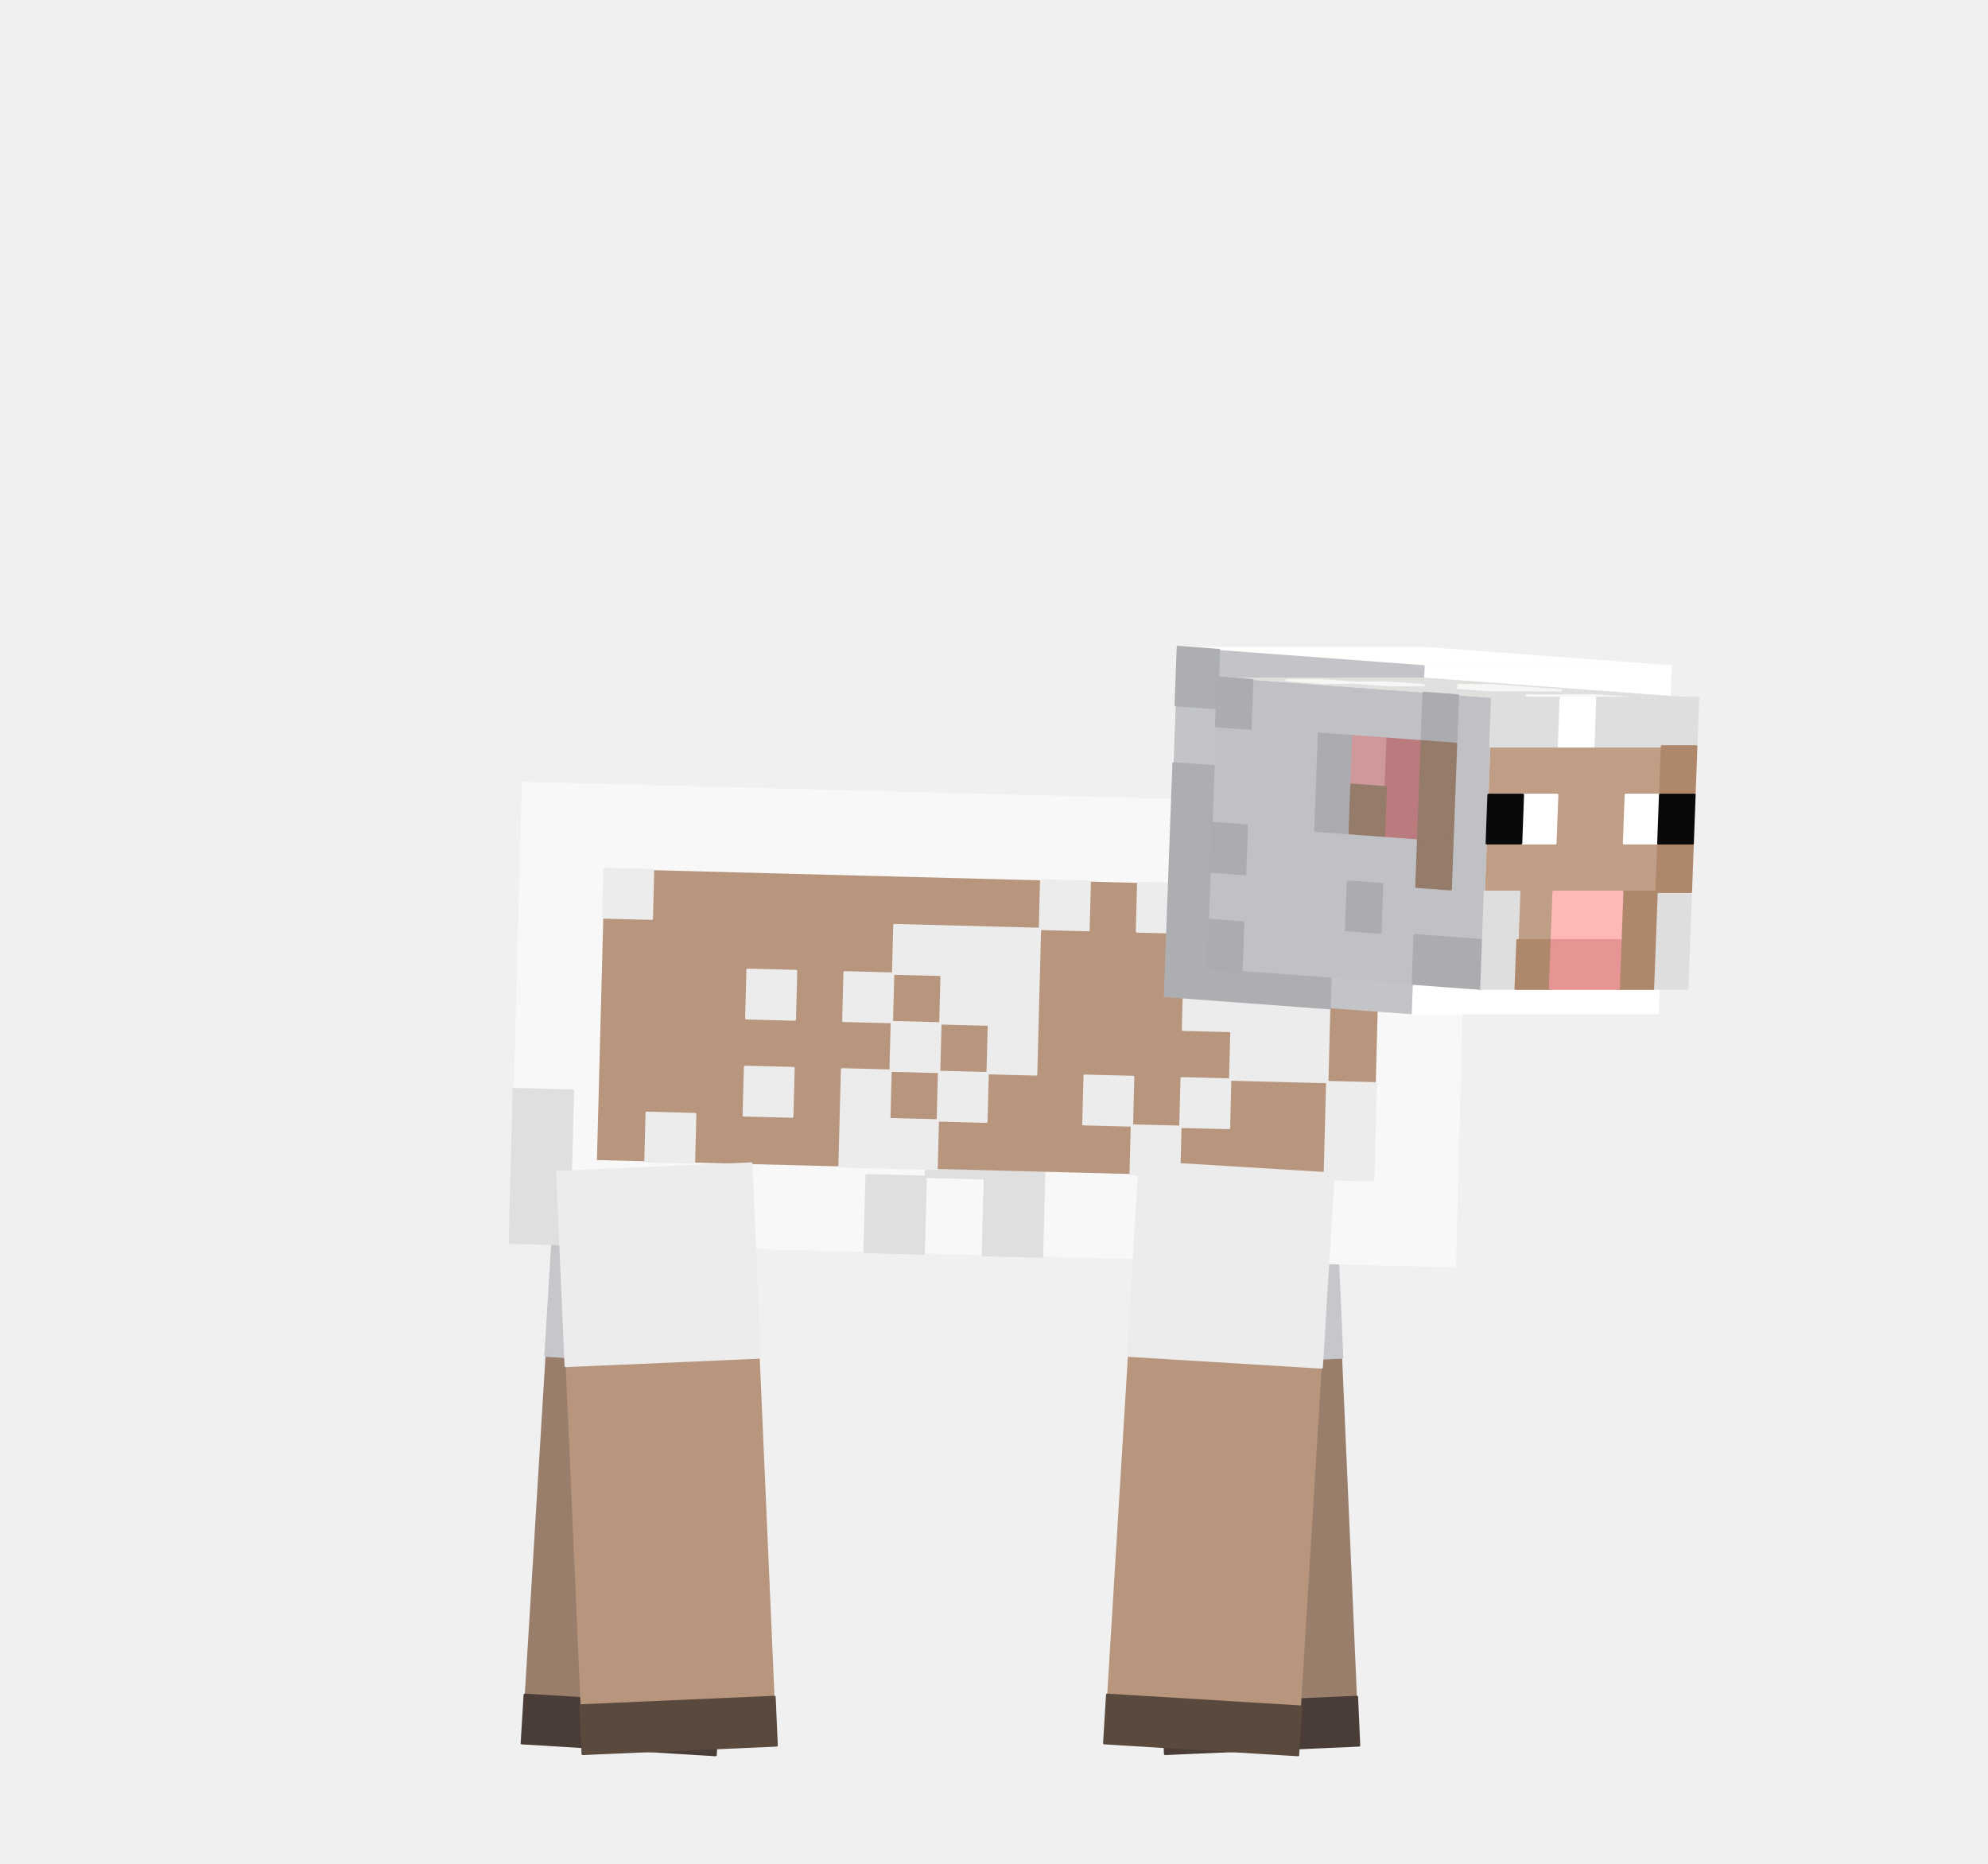
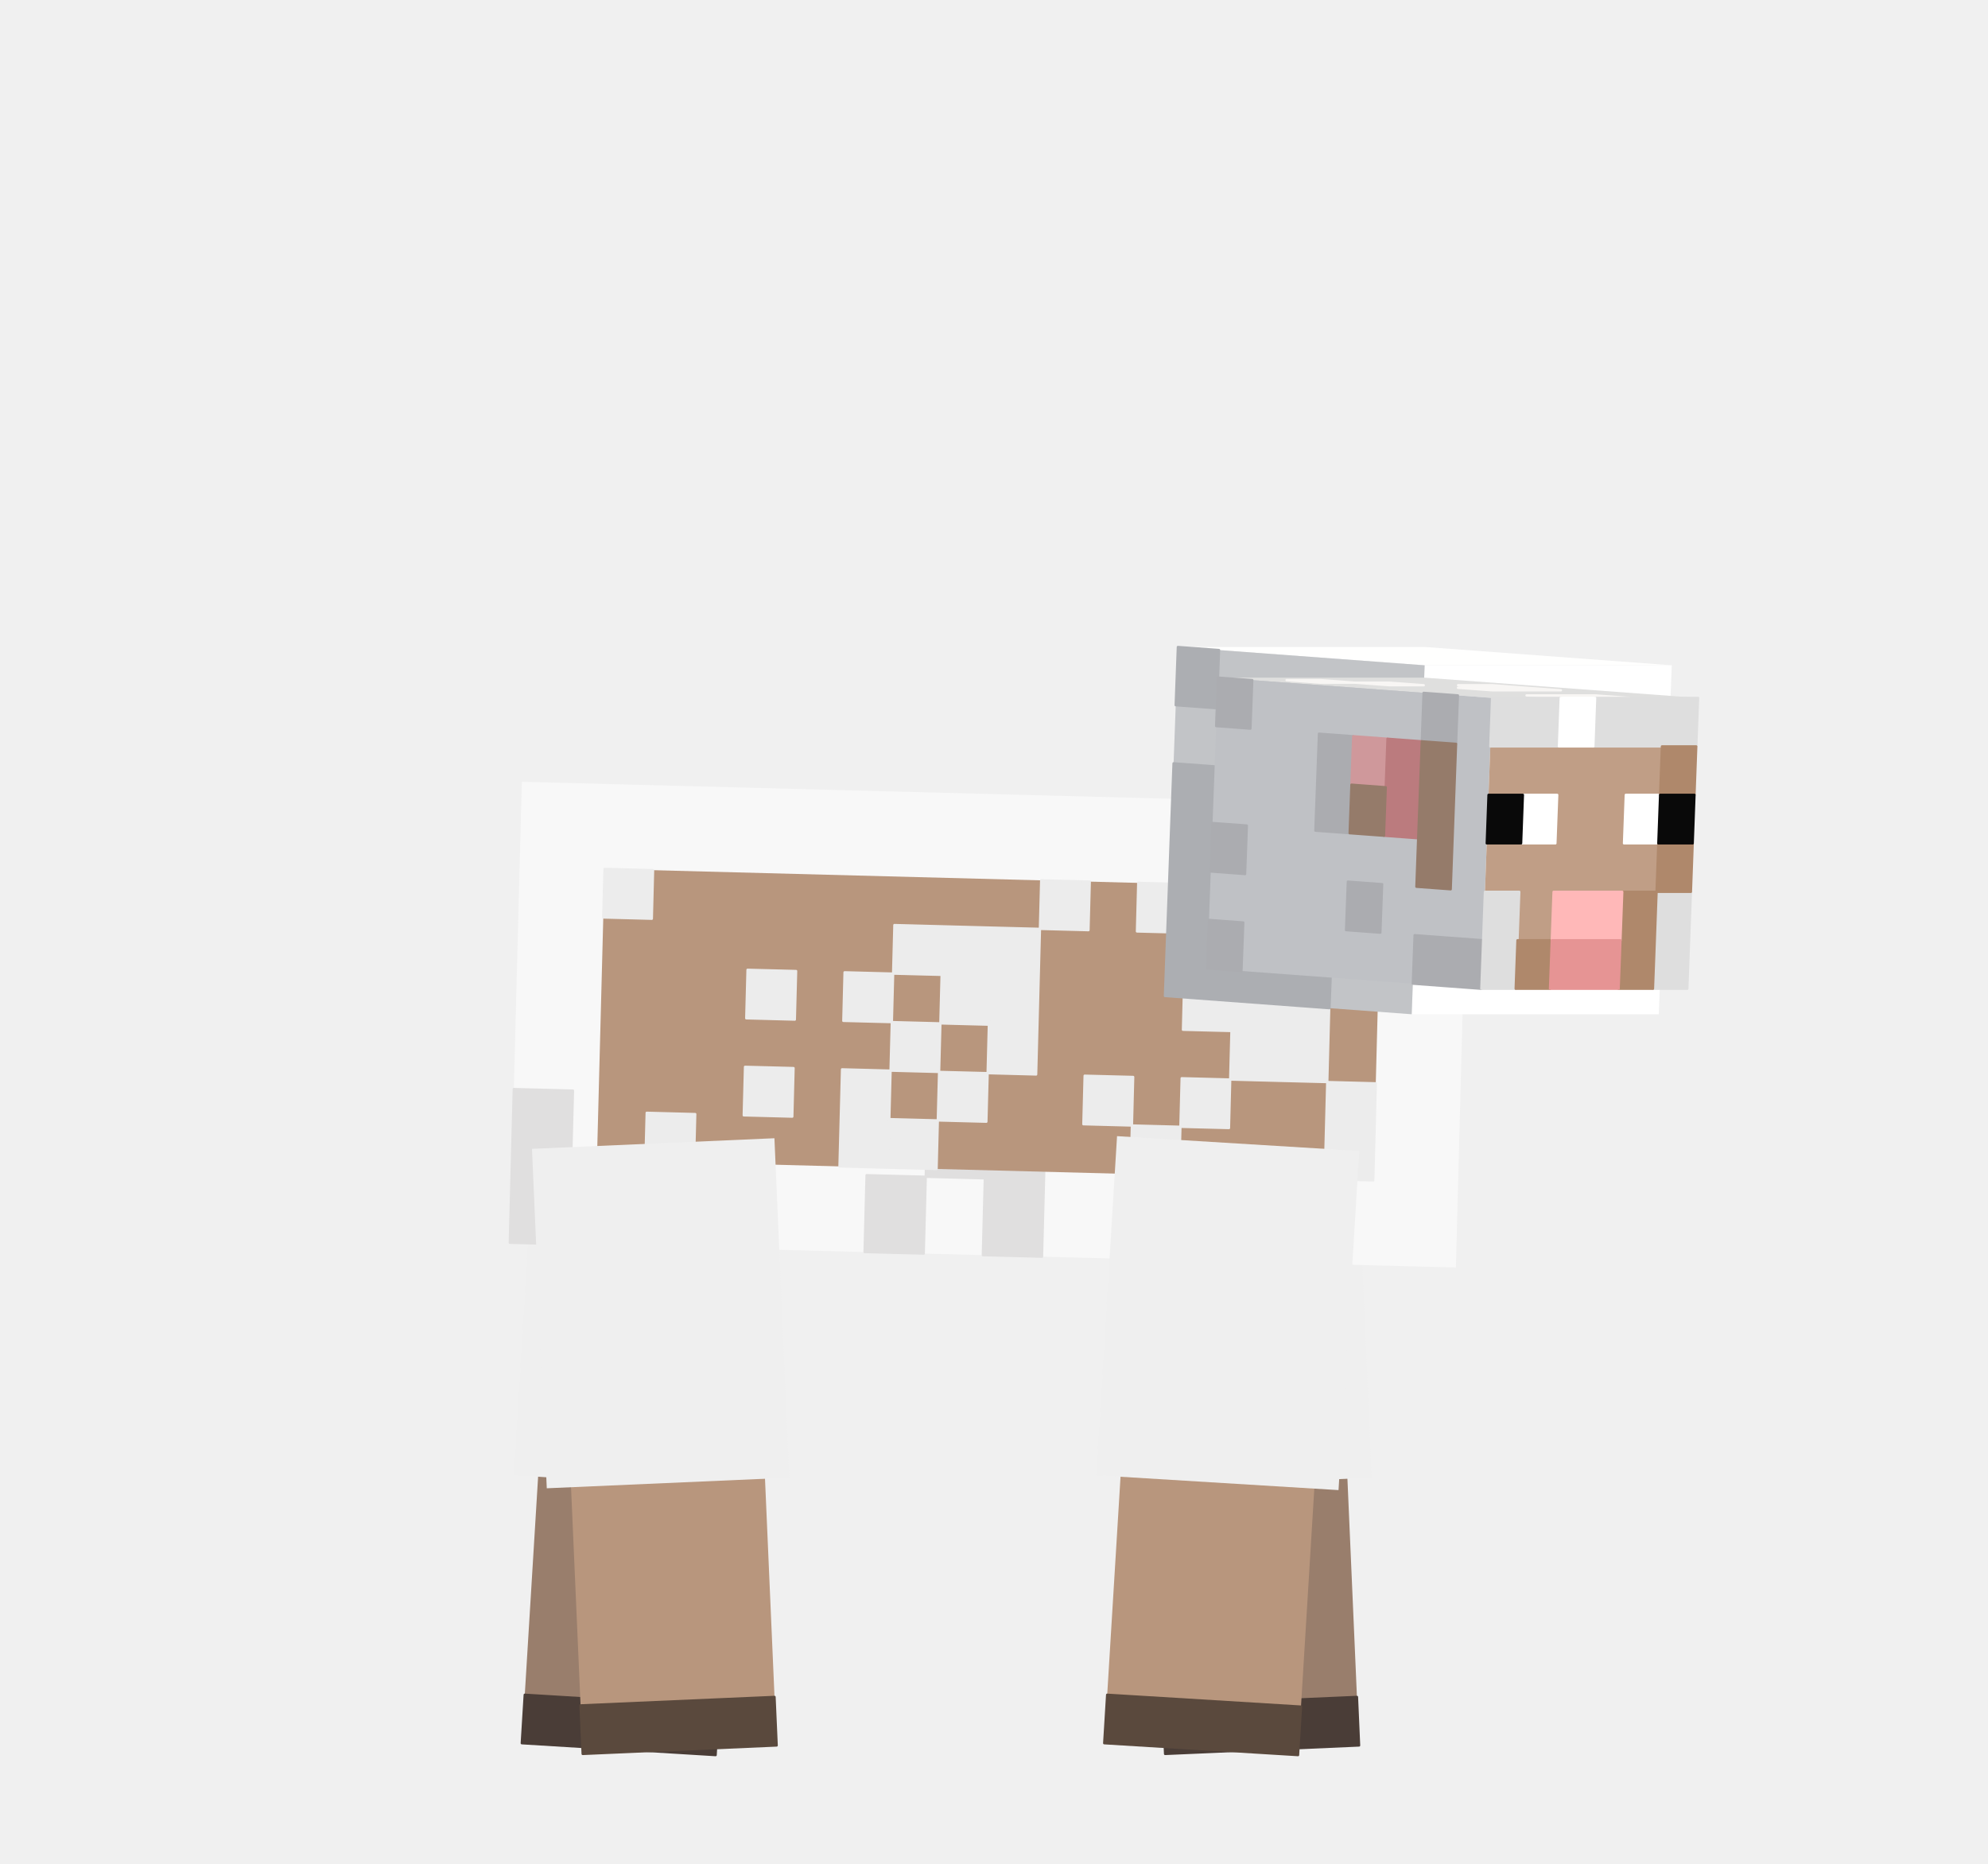
<svg xmlns="http://www.w3.org/2000/svg" viewBox="0 0 512 480" width="512" height="480" role="img" aria-labelledby="idle-2-title">
  <g id="sheep">
    <g id="leg-front-left" aria-label="Front left leg">
      <g class="face" data-face="nx">
        <path fill="#997e6c" d="M293.52 301.84L343.48 299.66L350.02 449.52L300.07 451.7Z" />
        <path fill="#c5c7ca" stroke="#c5c7ca" stroke-width=".6" stroke-linejoin="round" d="M293.52 301.84L343.48 299.66L344.02 312.15L294.07 314.33ZM294.07 314.33L344.02 312.15L344.57 324.64L294.61 326.82ZM294.61 326.82L344.57 324.64L345.11 337.12L295.16 339.3ZM295.16 339.3L345.11 337.12L345.66 349.61L295.7 351.79Z" />
        <path fill="#4a3d37" stroke="#4a3d37" stroke-width=".6" stroke-linejoin="round" d="M299.52 439.21L349.47 437.03L350.02 449.52L300.07 451.7Z" />
      </g>
    </g>
    <g id="leg-hind-left" aria-label="Hind left leg">
      <g class="face" data-face="nx">
        <path fill="#997e6c" d="M143.55 299.22L193.45 302.28L184.3 452L134.39 448.94Z" />
        <path fill="#c5c7ca" stroke="#c5c7ca" stroke-width=".6" stroke-linejoin="round" d="M143.55 299.22L193.45 302.28L192.69 314.75L142.78 311.7ZM142.78 311.7L192.69 314.75L191.93 327.23L142.02 324.18ZM142.02 324.18L191.93 327.23L191.16 339.71L141.26 336.65ZM141.26 336.65L191.16 339.71L190.4 352.18L140.49 349.13Z" />
        <path fill="#4a3d37" stroke="#4a3d37" stroke-width=".6" stroke-linejoin="round" d="M135.15 436.47L185.06 439.52L184.3 452L134.39 448.94Z" />
+       </g>
+     </g>
+     <g id="wool-hind-left" aria-label="Wool hind left">
+       <g class="face" data-face="nx">
+         <path fill="#efefef" d="M137.69 292.6L200.07 296.42L194.73 383.76L132.35 379.94Z" />
+       </g>
+     </g>
+     <g id="wool-front-left" aria-label="Wool front left">
+       <g class="face" data-face="nx">
+         <path fill="#efefef" d="M287.01 295.87L349.45 293.14L353.26 380.56L290.82 383.29Z" />
      </g>
    </g>
    <g id="wool-body" aria-label="Wool body">
      <g class="face" data-face="nx">
        <path fill="#f8f8f8" d="M378.07 207.72L374.96 326.43L131.3 320.05L134.4 201.34Z" />
        <path fill="#e0dfdf" stroke="#e0dfdf" stroke-width=".6" stroke-linejoin="round" d="M269.39 284.07L268.36 323.64L253.13 323.24L254.16 283.67ZM254.16 283.67L253.65 303.46L238.42 303.06L238.94 283.27ZM238.42 303.06L237.9 322.84L222.67 322.44L223.19 302.66ZM147.56 280.88L146.52 320.45L131.3 320.05L132.33 280.48Z" />
      </g>
    </g>
    <g id="body" aria-label="Body">
      <g class="face" data-face="nx">
        <path fill="#b8967d" d="M355.63 229.02L353.67 303.99L153.74 298.76L155.7 223.78Z" />
        <path fill="#ececec" stroke="#ececec" stroke-width=".6" stroke-linejoin="round" d="M355.3 241.51L354.98 254.01L342.48 253.68L342.81 241.19ZM354.32 279L353.67 303.99L341.17 303.66L341.83 278.67ZM342.48 253.68L341.83 278.67L329.33 278.35L329.98 253.35ZM330.64 228.36L330.31 240.86L317.82 240.53L318.14 228.04ZM329.98 253.35L329.33 278.35L316.83 278.02L317.49 253.03ZM317.49 253.03L317.16 265.52L304.67 265.2L304.99 252.7ZM316.83 278.02L316.51 290.51L304.01 290.19L304.34 277.69ZM305.65 227.71L305.32 240.2L292.82 239.88L293.15 227.38ZM304.01 290.19L303.68 302.68L291.19 302.36L291.52 289.86ZM291.84 277.36L291.52 289.86L279.02 289.53L279.35 277.04ZM280.66 227.05L280.33 239.55L267.83 239.22L268.16 226.73ZM267.83 239.22L266.85 276.71L254.36 276.38L255.34 238.9ZM255.34 238.9L254.68 263.89L242.19 263.56L242.84 238.57ZM254.36 276.38L254.03 288.88L241.53 288.55L241.86 276.06ZM242.84 238.57L242.51 251.06L230.02 250.74L230.35 238.24ZM242.19 263.56L241.86 276.06L229.36 275.73L229.69 263.23ZM241.53 288.55L241.21 301.05L228.71 300.72L229.04 288.22ZM230.02 250.74L229.69 263.23L217.2 262.91L217.52 250.41ZM229.36 275.73L228.71 300.72L216.21 300.39L216.87 275.4ZM205.03 250.08L204.7 262.58L192.2 262.25L192.53 249.76ZM204.37 275.07L204.05 287.57L191.55 287.24L191.88 274.75ZM179.05 286.92L178.73 299.41L166.23 299.08L166.56 286.59ZM168.19 224.11L167.87 236.61L155.37 236.28L155.7 223.78Z" />
      </g>
    </g>
    <g id="wool-head" aria-label="Wool head">
      <g class="face" data-face="top">
        <path fill="#fffffe" d="M303.36 166.63L367 166.63L430.55 171.34L366.91 171.34Z" />
      </g>
      <g class="face" data-face="front">
        <path fill="#ffffff" d="M366.91 171.34L430.55 171.34L427.22 261.21L363.58 261.21Z" />
      </g>
      <g class="face" data-face="nx">
        <path fill="#c2c4c7" d="M303.36 166.63L366.91 171.34L363.58 261.21L300.03 256.5Z" />
        <path fill="#acaeb2" stroke="#acaeb2" stroke-width=".6" stroke-linejoin="round" d="M303.36 166.63L313.95 167.41L313.4 182.39L302.8 181.61ZM302.25 196.59L312.84 197.37L312.29 212.35L301.69 211.57ZM301.69 211.57L312.29 212.35L311.73 227.33L301.14 226.55ZM301.14 226.55L311.73 227.33L311.18 242.31L300.58 241.53ZM300.58 241.53L342.95 244.67L342.4 259.64L300.03 256.5Z" />
      </g>
    </g>
    <g id="head" aria-label="Head">
      <g class="face" data-face="top">
        <path fill="#dfdfde" d="M313.68 174.51L366.71 174.51L437.33 179.74L384.29 179.74Z" />
        <path fill="#f8f6f4" stroke="#f8f6f4" stroke-width=".6" stroke-linejoin="round" d="M331.35 175.16L340.18 175.16L349.01 175.82L340.17 175.82ZM349.01 175.82L357.85 175.82L366.68 176.47L357.84 176.47ZM375.52 176.47L384.35 176.47L393.18 177.13L384.34 177.13ZM375.5 177.13L393.18 177.13L402.01 177.78L384.33 177.78ZM393.15 179.09L410.82 179.09L419.65 179.74L401.97 179.74Z" />
      </g>
      <g class="face" data-face="nx">
        <path fill="#bfc1c5" d="M313.68 174.51L384.29 179.74L381.52 254.64L310.9 249.41Z" />
        <path fill="#abacb0" stroke="#abacb0" stroke-width=".6" stroke-linejoin="round" d="M313.68 174.51L322.51 175.16L322.04 187.65L313.22 186.99ZM366.64 178.44L375.47 179.09L375 191.57L366.18 190.92ZM339.7 188.96L348.52 189.61L348.06 202.09L339.24 201.44ZM339.24 201.44L348.06 202.09L347.6 214.58L338.77 213.92ZM312.29 211.96L321.12 212.61L320.66 225.1L311.83 224.44ZM347.14 227.06L355.96 227.71L355.5 240.2L346.67 239.54ZM311.37 236.92L320.19 237.58L319.73 250.06L310.9 249.41ZM364.33 240.85L381.98 242.16L381.52 254.64L363.87 253.33Z" />
        <path fill="#cf989b" stroke="#cf989b" stroke-width=".6" stroke-linejoin="round" d="M348.52 189.61L357.35 190.26L356.89 202.75L348.06 202.09Z" />
        <path fill="#bb7b7e" stroke="#bb7b7e" stroke-width=".6" stroke-linejoin="round" d="M357.35 190.26L366.18 190.92L365.72 203.4L356.89 202.75ZM356.89 202.75L365.72 203.4L365.25 215.88L356.43 215.23Z" />
        <path fill="#957b6a" stroke="#957b6a" stroke-width=".6" stroke-linejoin="round" d="M366.18 190.92L375 191.57L374.54 204.06L365.72 203.4ZM348.06 202.09L356.89 202.75L356.43 215.23L347.6 214.58ZM365.72 203.4L374.54 204.06L374.08 216.54L365.25 215.88ZM365.25 215.88L374.08 216.54L373.62 229.02L364.79 228.37Z" />
      </g>
      <g class="face" data-face="front">
        <path fill="#c09e86" d="M384.29 179.74L437.33 179.74L434.55 254.64L381.52 254.64Z" />
        <path fill="#dedede" stroke="#dedede" stroke-width=".6" stroke-linejoin="round" d="M384.29 179.74L401.97 179.74L401.51 192.23L383.83 192.23ZM410.81 179.74L437.33 179.74L436.86 192.23L410.35 192.23ZM382.44 229.68L391.28 229.68L390.82 242.16L381.98 242.16ZM426.64 229.68L435.48 229.68L435.01 242.16L426.18 242.16ZM381.98 242.16L390.82 242.16L390.36 254.64L381.52 254.64ZM426.18 242.16L435.01 242.16L434.55 254.64L425.71 254.64Z" />
        <path fill="#ffffff" stroke="#ffffff" stroke-width=".6" stroke-linejoin="round" d="M401.97 179.74L410.81 179.74L410.35 192.23L401.51 192.23ZM392.21 204.71L401.05 204.71L400.58 217.19L391.75 217.19ZM418.72 204.71L427.56 204.71L427.1 217.19L418.26 217.19Z" />
        <path fill="#af886b" stroke="#af886b" stroke-width=".6" stroke-linejoin="round" d="M428.03 192.23L436.86 192.23L436.4 204.71L427.56 204.71ZM427.1 217.19L435.94 217.19L435.48 229.68L426.64 229.68ZM417.8 229.68L426.64 229.68L426.18 242.16L417.34 242.16ZM390.82 242.16L399.66 242.16L399.2 254.64L390.36 254.64ZM417.34 242.16L426.18 242.16L425.71 254.64L416.87 254.64Z" />
        <path fill="#090909" stroke="#090909" stroke-width=".6" stroke-linejoin="round" d="M383.37 204.71L392.21 204.71L391.75 217.19L382.91 217.19ZM427.56 204.71L436.4 204.71L435.94 217.19L427.1 217.19Z" />
        <path fill="#ffb8b8" stroke="#ffb8b8" stroke-width=".6" stroke-linejoin="round" d="M400.12 229.68L417.8 229.68L417.34 242.16L399.66 242.16Z" />
        <path fill="#e69494" stroke="#e69494" stroke-width=".6" stroke-linejoin="round" d="M399.66 242.16L417.34 242.16L416.87 254.64L399.2 254.64Z" />
      </g>
    </g>
    <g id="leg-front-right" aria-label="Front right leg">
      <g class="face" data-face="nx">
        <path fill="#b8967d" d="M293.55 299.22L343.45 302.28L334.3 452L284.39 448.94Z" />
        <path fill="#ececec" stroke="#ececec" stroke-width=".6" stroke-linejoin="round" d="M293.55 299.22L343.45 302.28L342.69 314.75L292.78 311.7ZM292.78 311.7L342.69 314.75L341.93 327.23L292.02 324.18ZM292.02 324.18L341.93 327.23L341.16 339.71L291.26 336.65ZM291.26 336.65L341.16 339.71L340.4 352.18L290.49 349.13Z" />
        <path fill="#5a493d" stroke="#5a493d" stroke-width=".6" stroke-linejoin="round" d="M285.15 436.47L335.06 439.52L334.3 452L284.39 448.94Z" />
      </g>
    </g>
    <g id="leg-hind-right" aria-label="Hind right leg">
      <g class="face" data-face="nx">
        <path fill="#b8967d" d="M143.52 301.84L193.48 299.66L200.02 449.52L150.07 451.7Z" />
        <path fill="#ececec" stroke="#ececec" stroke-width=".6" stroke-linejoin="round" d="M143.52 301.84L193.48 299.66L194.02 312.15L144.07 314.33ZM144.07 314.33L194.02 312.15L194.57 324.64L144.61 326.82ZM144.61 326.82L194.57 324.64L195.11 337.12L145.16 339.3ZM145.16 339.3L195.11 337.12L195.66 349.61L145.7 351.79Z" />
        <path fill="#5a493d" stroke="#5a493d" stroke-width=".6" stroke-linejoin="round" d="M149.52 439.21L199.47 437.03L200.02 449.52L150.07 451.7Z" />
      </g>
    </g>
+     <g id="wool-front-right" aria-label="Wool front right">
+       <g class="face" data-face="nx">
+         <path fill="#efefef" d="M287.69 292.6L350.07 296.42L344.73 383.76L282.35 379.94Z" />
+       </g>
+     </g>
+     <g id="wool-hind-right" aria-label="Wool hind right">
+       <g class="face" data-face="nx">
+         <path fill="#efefef" d="M137.01 295.87L199.45 293.14L203.26 380.56L140.82 383.29Z" />
+       </g>
+     </g>
  </g>
</svg>
